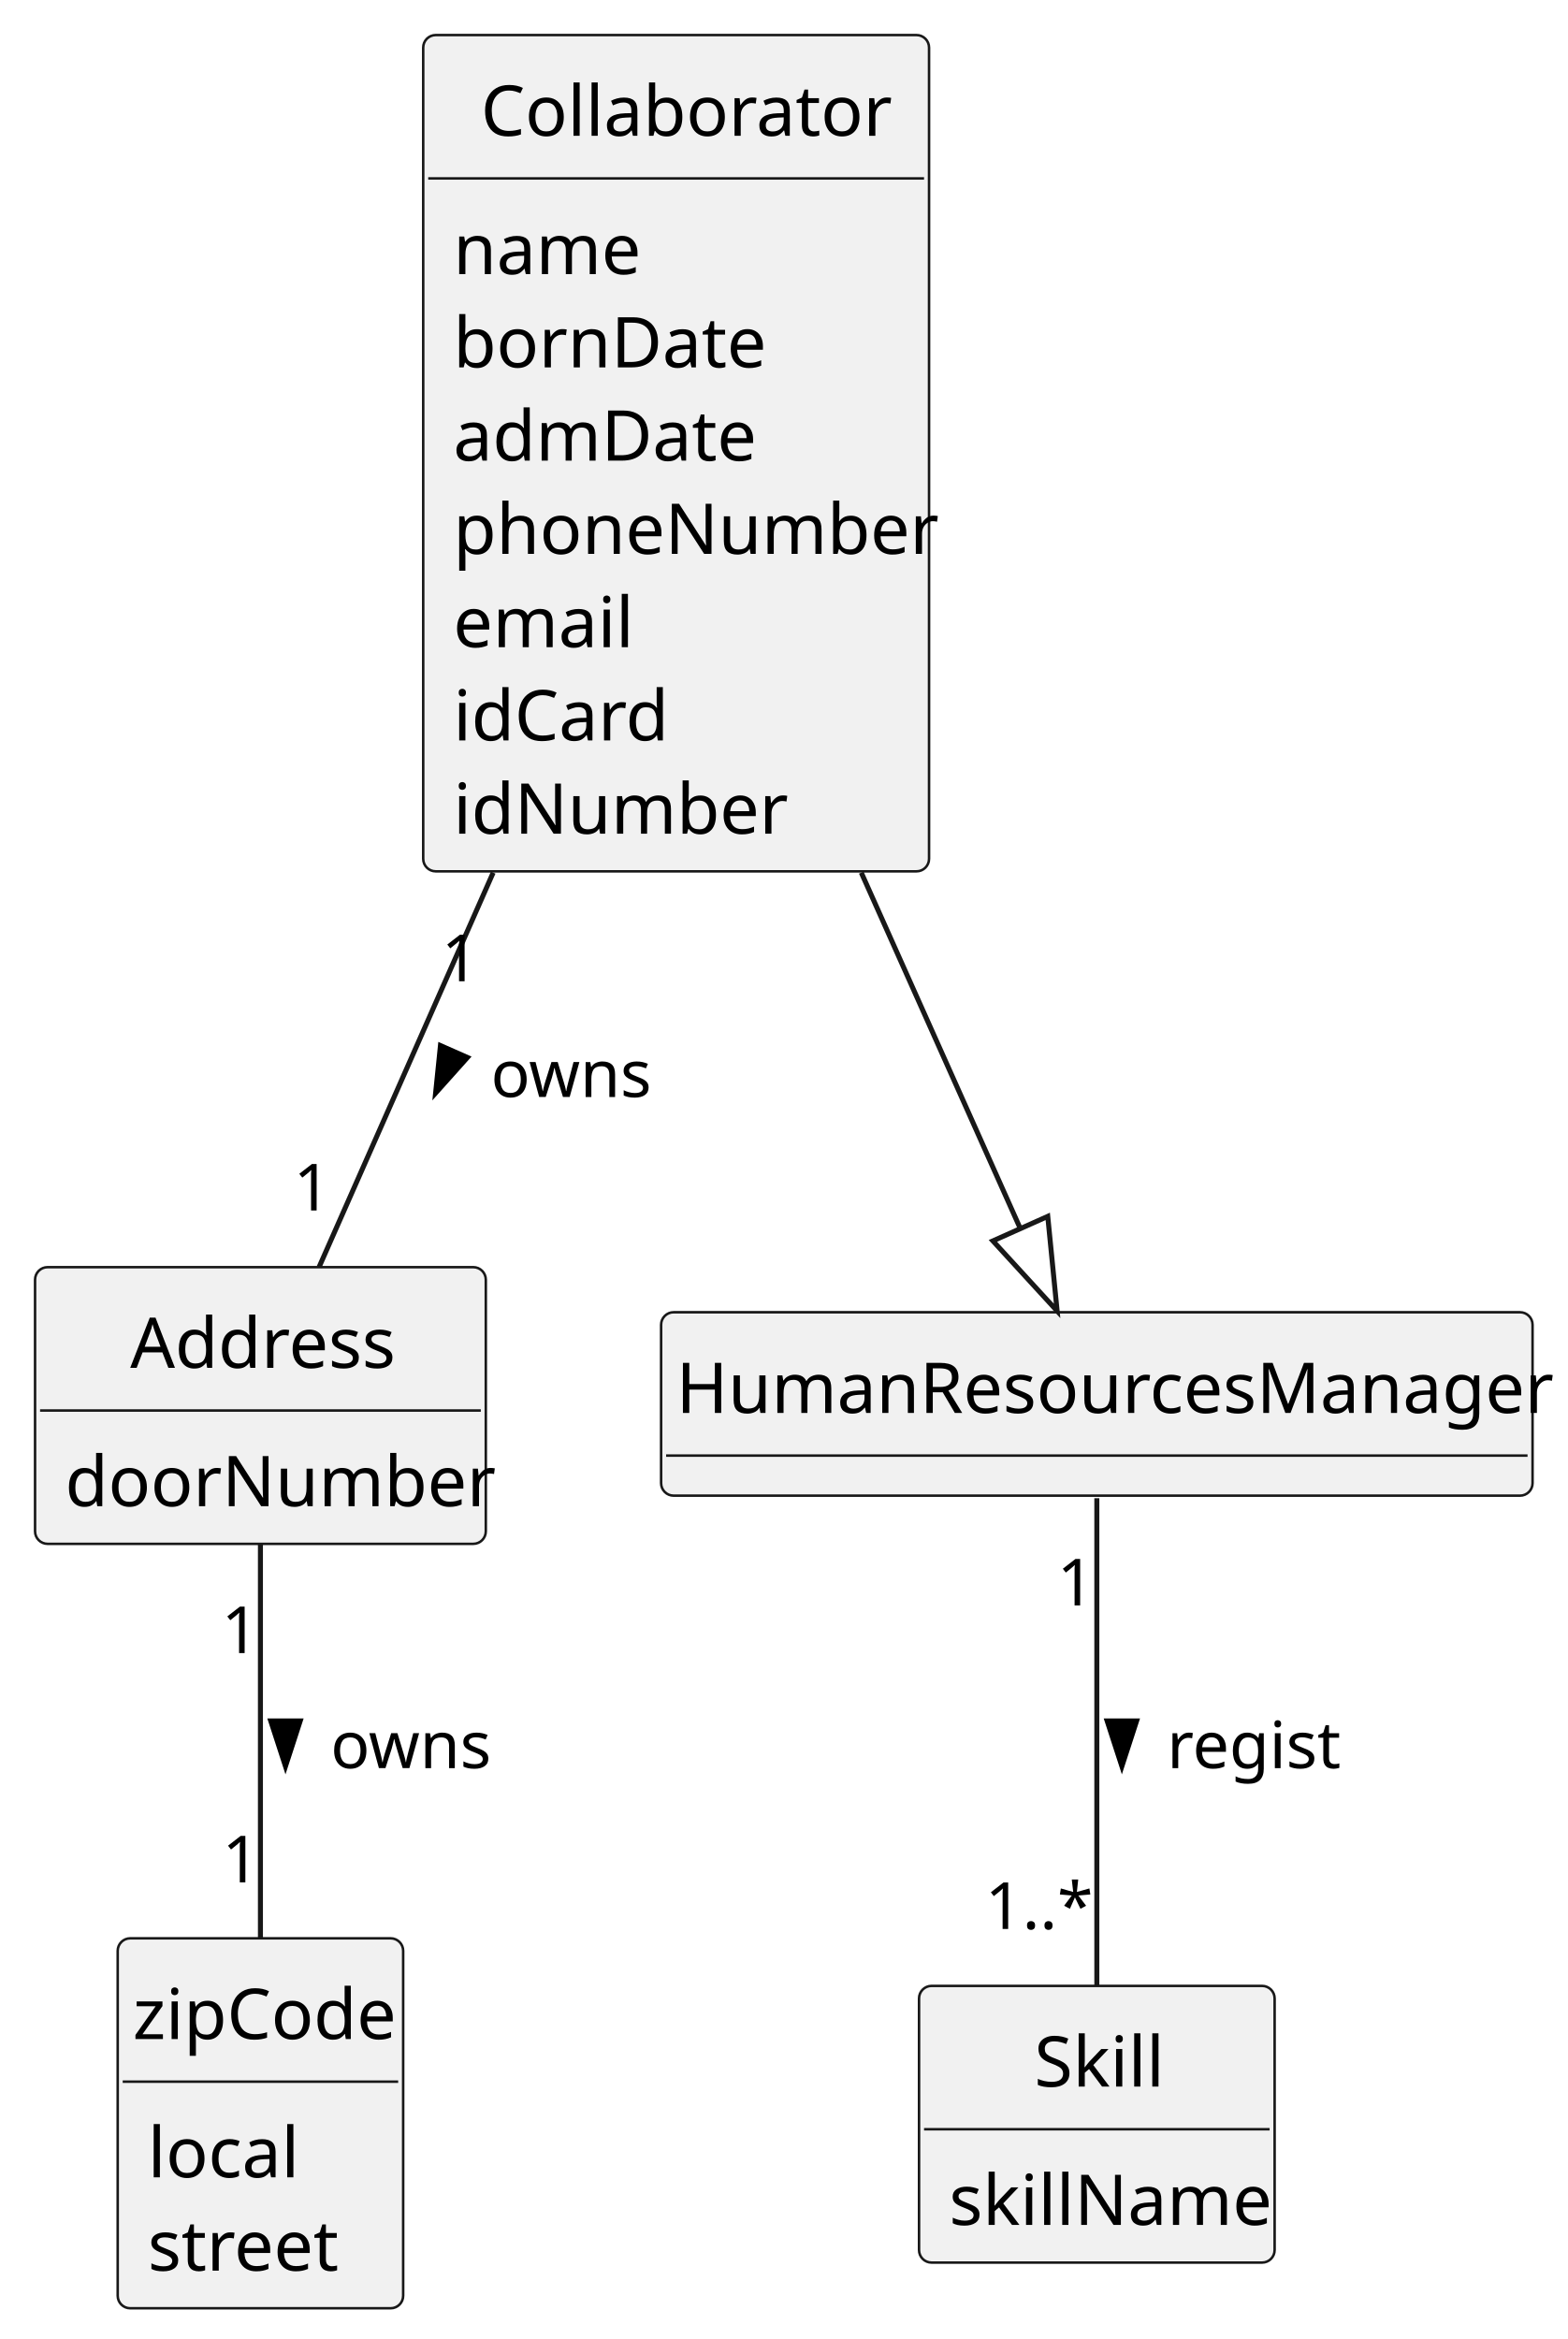
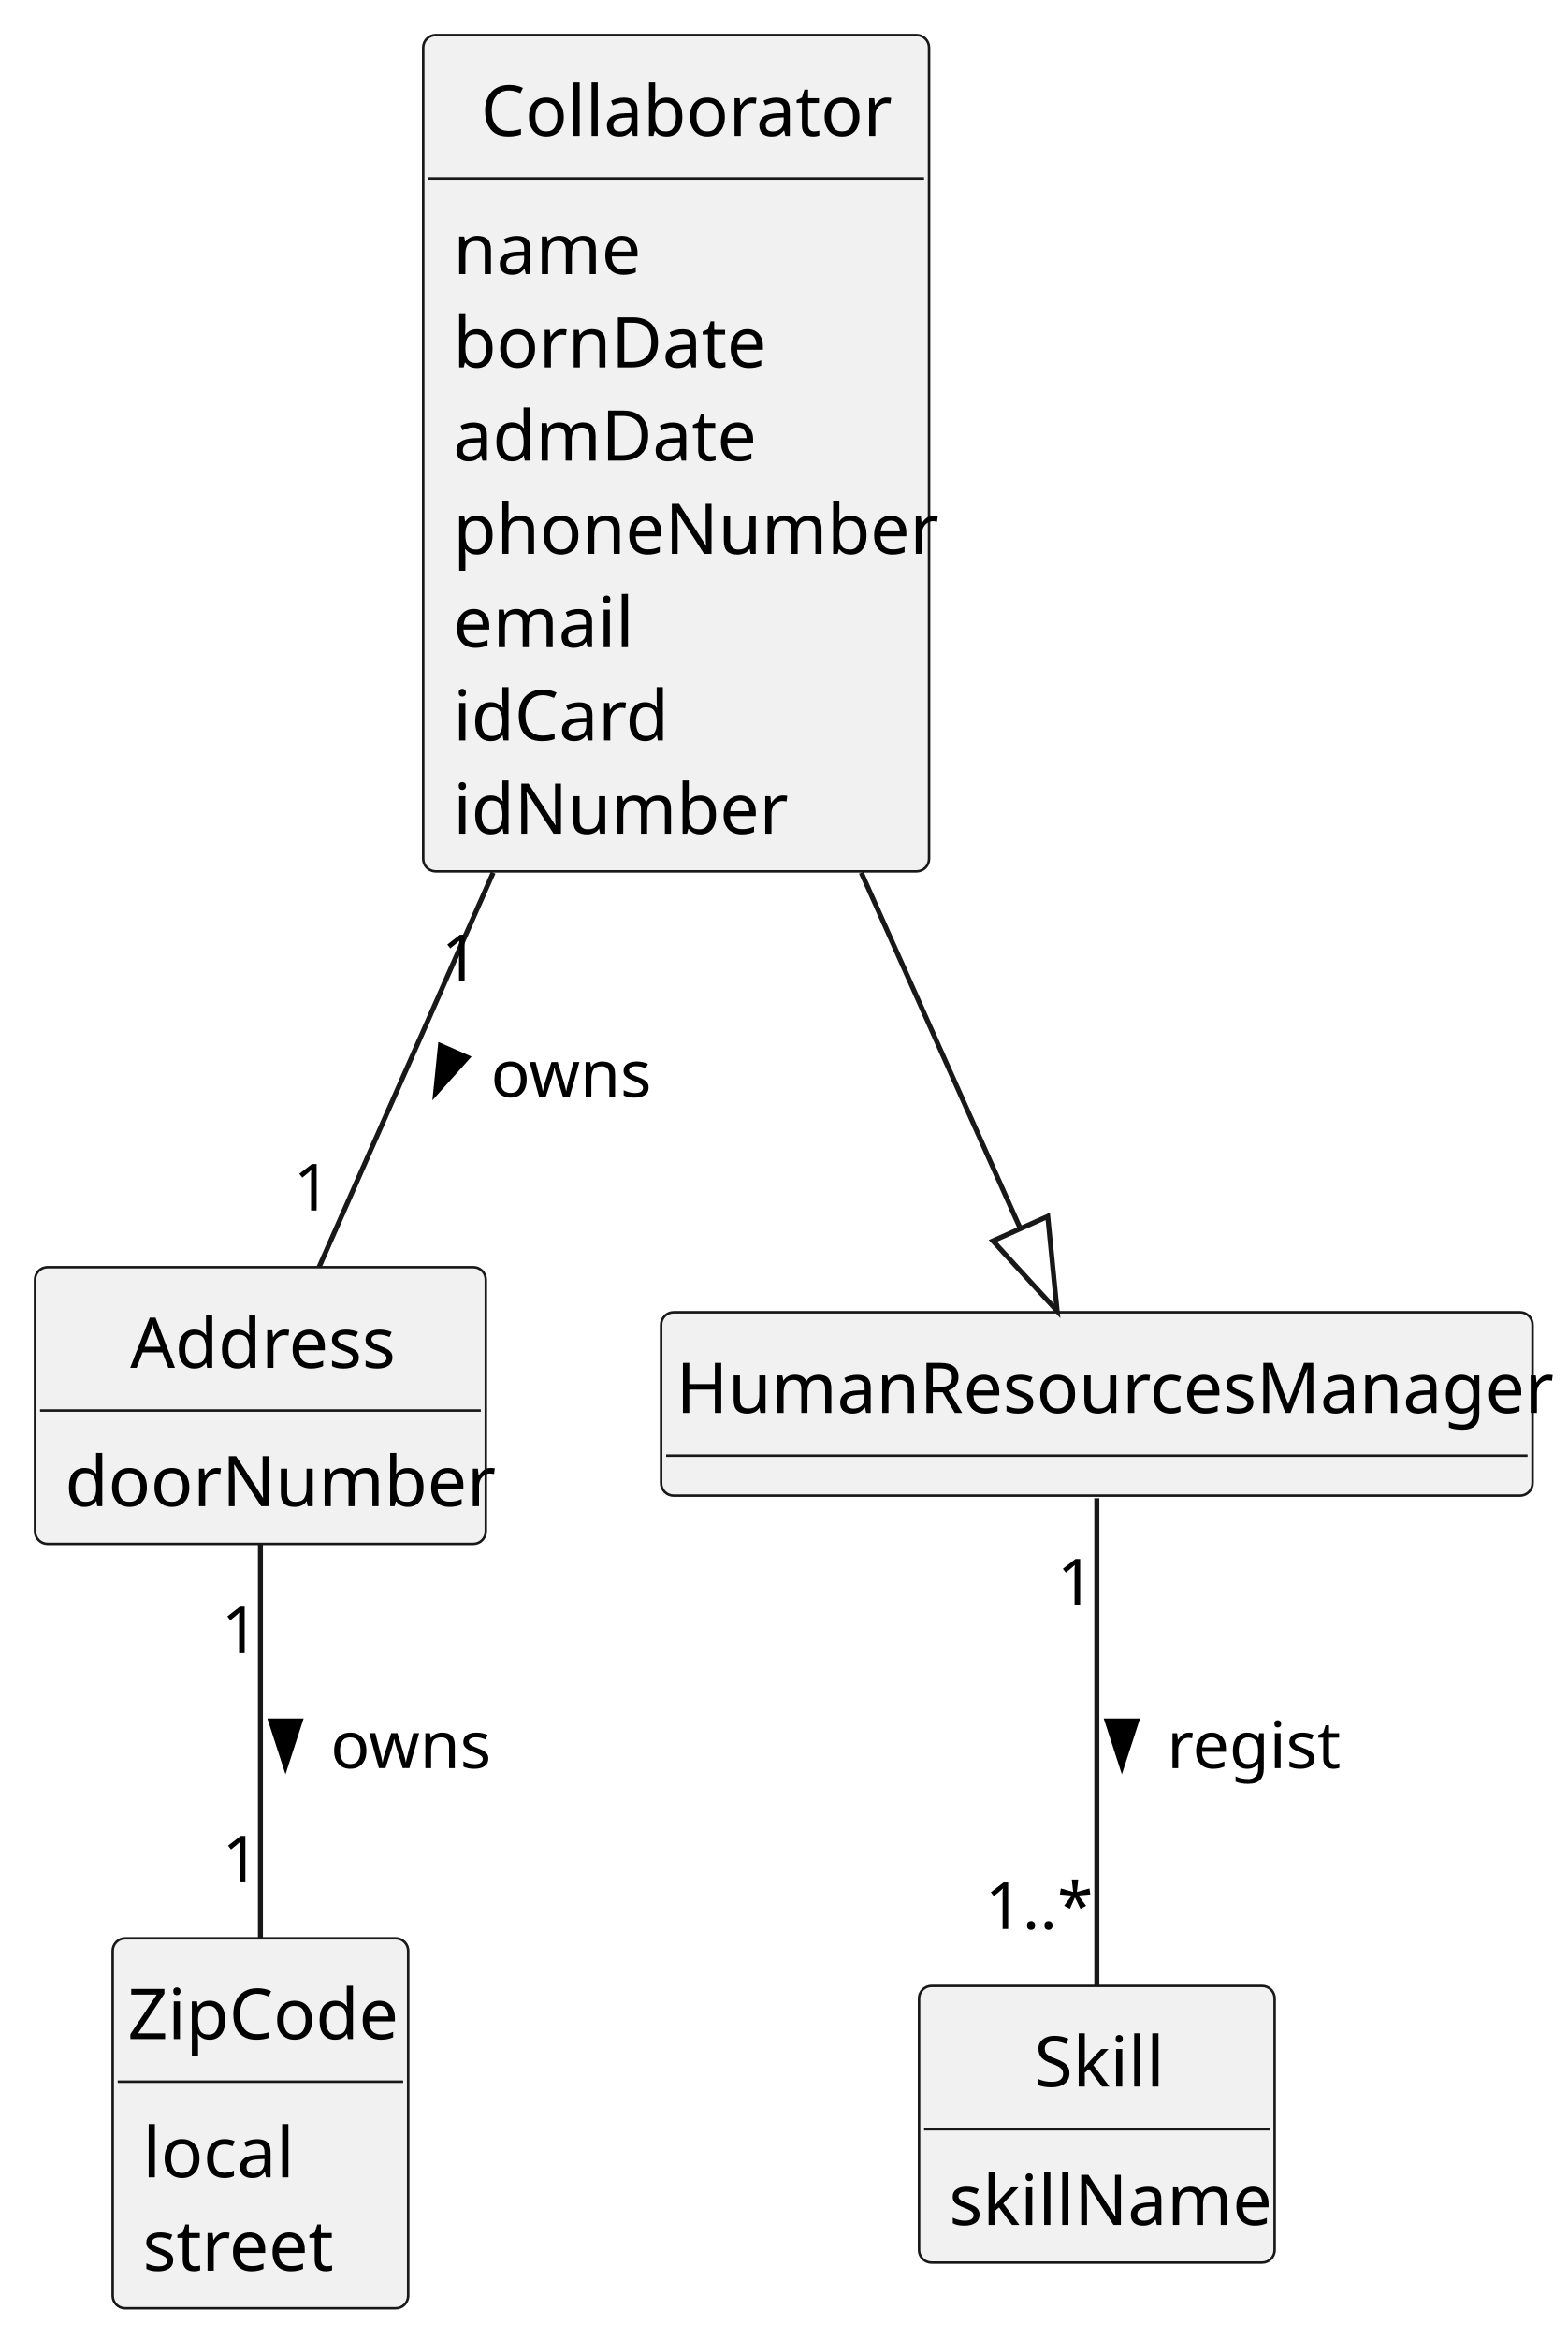
<svg xmlns="http://www.w3.org/2000/svg" contentStyleType="text/css" height="467px" preserveAspectRatio="none" style="width:313px;height:467px;background:#FFFFFF;" version="1.1" viewBox="0 0 313 467" width="313px" zoomAndPan="magnify">
  <defs />
  <g>
    <g id="elem_Collaborator">
      <rect codeLine="10" fill="#F1F1F1" height="166.969" id="Collaborator" rx="2.5" ry="2.5" style="stroke:#181818;stroke-width:0.5;" width="101" x="84.5" y="7" />
      <text fill="#000000" font-family="sans-serif" font-size="14" lengthAdjust="spacing" textLength="78" x="96" y="27.107">Collaborator</text>
      <line style="stroke:#181818;stroke-width:0.5;" x1="85.5" x2="184.5" y1="35.621" y2="35.621" />
      <text fill="#000000" font-family="sans-serif" font-size="14" lengthAdjust="spacing" textLength="35" x="90.5" y="54.728">name</text>
      <text fill="#000000" font-family="sans-serif" font-size="14" lengthAdjust="spacing" textLength="59" x="90.5" y="73.35">bornDate</text>
      <text fill="#000000" font-family="sans-serif" font-size="14" lengthAdjust="spacing" textLength="57" x="90.5" y="91.971">admDate</text>
      <text fill="#000000" font-family="sans-serif" font-size="14" lengthAdjust="spacing" textLength="89" x="90.5" y="110.592">phoneNumber</text>
      <text fill="#000000" font-family="sans-serif" font-size="14" lengthAdjust="spacing" textLength="33" x="90.5" y="129.213">email</text>
      <text fill="#000000" font-family="sans-serif" font-size="14" lengthAdjust="spacing" textLength="42" x="90.5" y="147.834">idCard</text>
      <text fill="#000000" font-family="sans-serif" font-size="14" lengthAdjust="spacing" textLength="60" x="90.5" y="166.455">idNumber</text>
    </g>
    <g id="elem_Address">
      <rect codeLine="20" fill="#F1F1F1" height="55.242" id="Address" rx="2.5" ry="2.5" style="stroke:#181818;stroke-width:0.5;" width="90" x="7" y="253" />
      <text fill="#000000" font-family="sans-serif" font-size="14" lengthAdjust="spacing" textLength="52" x="26" y="273.107">Address</text>
      <line style="stroke:#181818;stroke-width:0.5;" x1="8" x2="96" y1="281.621" y2="281.621" />
      <text fill="#000000" font-family="sans-serif" font-size="14" lengthAdjust="spacing" textLength="78" x="13" y="300.728">doorNumber</text>
    </g>
-     <g id="elem_zipCode">
-       <rect codeLine="24" fill="#F1F1F1" height="73.863" id="zipCode" rx="2.5" ry="2.5" style="stroke:#181818;stroke-width:0.5;" width="57" x="23.5" y="387" />
-       <text fill="#000000" font-family="sans-serif" font-size="14" lengthAdjust="spacing" textLength="51" x="26.5" y="407.107">zipCode</text>
-       <line style="stroke:#181818;stroke-width:0.5;" x1="24.5" x2="79.5" y1="415.621" y2="415.621" />
-       <text fill="#000000" font-family="sans-serif" font-size="14" lengthAdjust="spacing" textLength="29" x="29.5" y="434.728">local</text>
-       <text fill="#000000" font-family="sans-serif" font-size="14" lengthAdjust="spacing" textLength="36" x="29.5" y="453.35">street</text>
+     <g id="elem_ZipCode">
+       <rect codeLine="24" fill="#F1F1F1" height="73.863" id="ZipCode" rx="2.5" ry="2.5" style="stroke:#181818;stroke-width:0.5;" width="59" x="22.5" y="387" />
+       <text fill="#000000" font-family="sans-serif" font-size="14" lengthAdjust="spacing" textLength="53" x="25.5" y="407.107">ZipCode</text>
+       <line style="stroke:#181818;stroke-width:0.5;" x1="23.5" x2="80.5" y1="415.621" y2="415.621" />
+       <text fill="#000000" font-family="sans-serif" font-size="14" lengthAdjust="spacing" textLength="29" x="28.5" y="434.728">local</text>
+       <text fill="#000000" font-family="sans-serif" font-size="14" lengthAdjust="spacing" textLength="36" x="28.5" y="453.35">street</text>
    </g>
    <g id="elem_HumanResourcesManager">
      <rect codeLine="29" fill="#F1F1F1" height="36.621" id="HumanResourcesManager" rx="2.5" ry="2.5" style="stroke:#181818;stroke-width:0.5;" width="174" x="132" y="262" />
      <text fill="#000000" font-family="sans-serif" font-size="14" lengthAdjust="spacing" textLength="168" x="135" y="282.107">HumanResourcesManager</text>
      <line style="stroke:#181818;stroke-width:0.5;" x1="133" x2="305" y1="290.621" y2="290.621" />
    </g>
    <g id="elem_Skill">
      <rect codeLine="31" fill="#F1F1F1" height="55.242" id="Skill" rx="2.5" ry="2.5" style="stroke:#181818;stroke-width:0.5;" width="71" x="183.5" y="396.5" />
      <text fill="#000000" font-family="sans-serif" font-size="14" lengthAdjust="spacing" textLength="25" x="206.5" y="416.607">Skill</text>
      <line style="stroke:#181818;stroke-width:0.5;" x1="184.5" x2="253.5" y1="425.121" y2="425.121" />
      <text fill="#000000" font-family="sans-serif" font-size="14" lengthAdjust="spacing" textLength="59" x="189.5" y="444.228">skillName</text>
    </g>
    <g id="link_Collaborator_HumanResourcesManager">
      <path codeLine="36" d="M171.97,174.23 C186.58,206.94 194.676,225.056 203.726,245.306 " fill="none" id="Collaborator-to-HumanResourcesManager" style="stroke:#181818;stroke-width:1.0;" />
      <polygon fill="none" points="211.07,261.74,209.203,242.858,198.248,247.755,211.07,261.74" style="stroke:#181818;stroke-width:1.0;" />
    </g>
    <g id="link_HumanResourcesManager_Skill">
      <path codeLine="37" d="M219,299.13 C219,323.58 219,367.97 219,396.44 " fill="none" id="HumanResourcesManager-Skill" style="stroke:#181818;stroke-width:1.0;" />
      <polygon fill="#000000" points="224,352.646,226.939,343.6,221.061,343.6,224,352.646" style="stroke:#000000;stroke-width:1.0;" />
      <text fill="#000000" font-family="sans-serif" font-size="13" lengthAdjust="spacing" textLength="32" x="233" y="353.028">regist</text>
      <text fill="#000000" font-family="sans-serif" font-size="13" lengthAdjust="spacing" textLength="7" x="211.059" y="320.539">1</text>
      <text fill="#000000" font-family="sans-serif" font-size="13" lengthAdjust="spacing" textLength="20" x="196.688" y="385.135">1..*</text>
    </g>
    <g id="link_Collaborator_Address">
      <path codeLine="38" d="M98.47,174.23 C85.95,202.6 72.81,232.37 63.71,252.98 " fill="none" id="Collaborator-Address" style="stroke:#181818;stroke-width:1.0;" />
      <polygon fill="#000000" points="86.981,218.22,93.322,211.132,87.945,208.758,86.981,218.22" style="stroke:#000000;stroke-width:1.0;" />
      <text fill="#000000" font-family="sans-serif" font-size="13" lengthAdjust="spacing" textLength="30" x="98" y="219.028">owns</text>
      <text fill="#000000" font-family="sans-serif" font-size="13" lengthAdjust="spacing" textLength="7" x="88.155" y="195.91">1</text>
      <text fill="#000000" font-family="sans-serif" font-size="13" lengthAdjust="spacing" textLength="7" x="58.609" y="241.684">1</text>
    </g>
-     <g id="link_Address_zipCode">
-       <path codeLine="39" d="M52,308.12 C52,330.37 52,362.33 52,386.89 " fill="none" id="Address-zipCode" style="stroke:#181818;stroke-width:1.0;" />
+     <g id="link_Address_ZipCode">
+       <path codeLine="39" d="M52,308.12 C52,330.37 52,362.33 52,386.89 " fill="none" id="Address-ZipCode" style="stroke:#181818;stroke-width:1.0;" />
      <polygon fill="#000000" points="57,352.646,59.939,343.6,54.061,343.6,57,352.646" style="stroke:#000000;stroke-width:1.0;" />
      <text fill="#000000" font-family="sans-serif" font-size="13" lengthAdjust="spacing" textLength="30" x="66" y="353.028">owns</text>
      <text fill="#000000" font-family="sans-serif" font-size="13" lengthAdjust="spacing" textLength="7" x="44.234" y="330.055">1</text>
      <text fill="#000000" font-family="sans-serif" font-size="13" lengthAdjust="spacing" textLength="7" x="44.377" y="375.832">1</text>
    </g>
  </g>
</svg>
